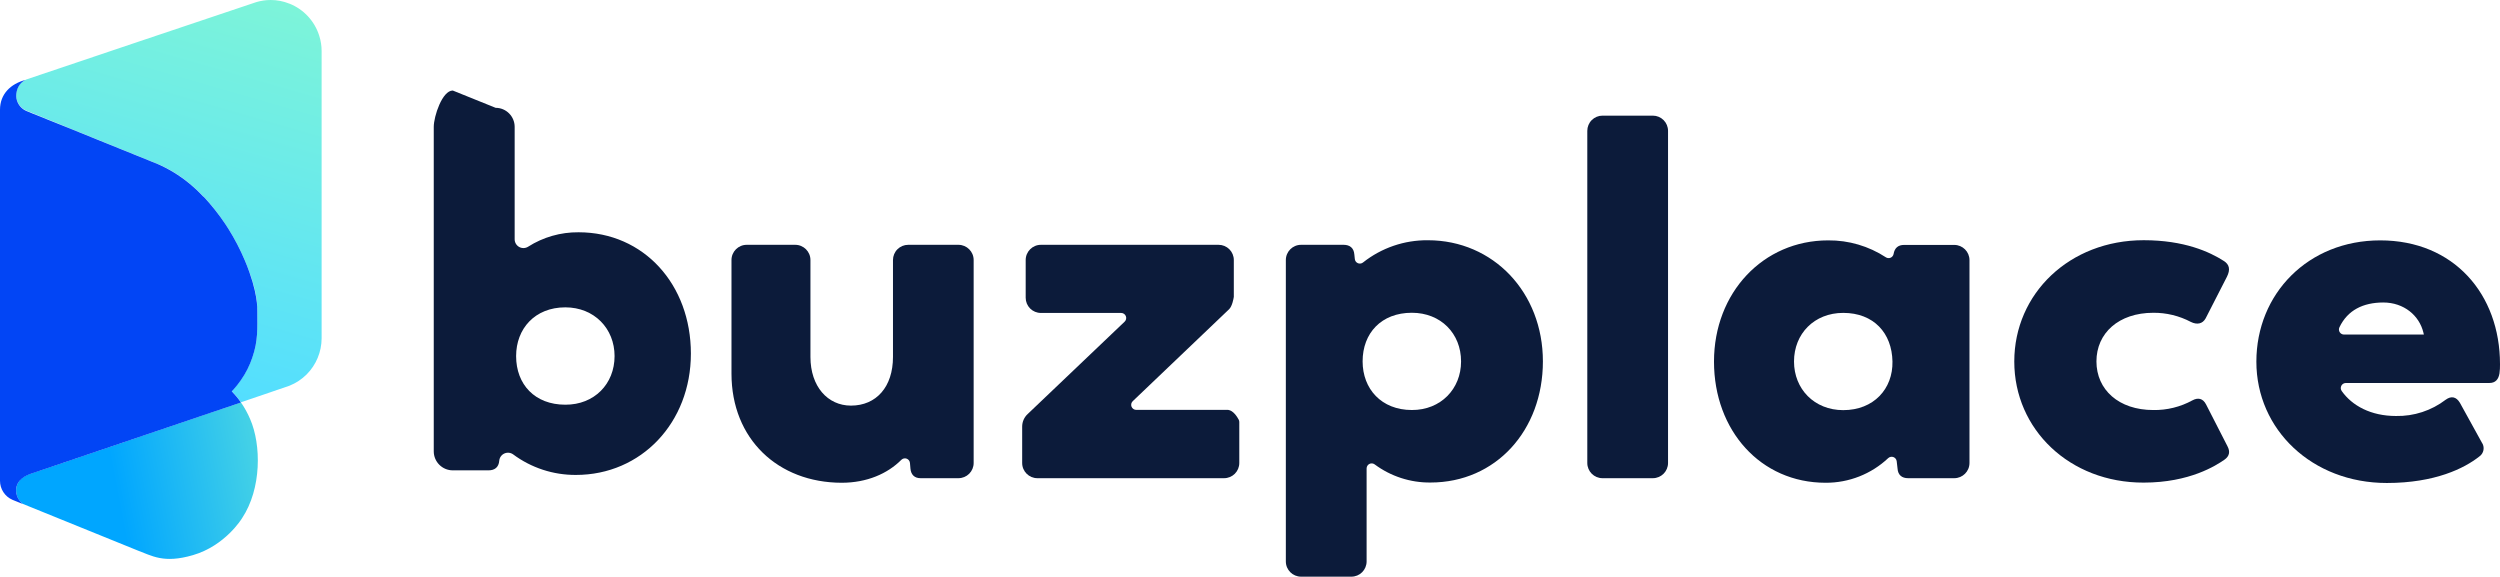
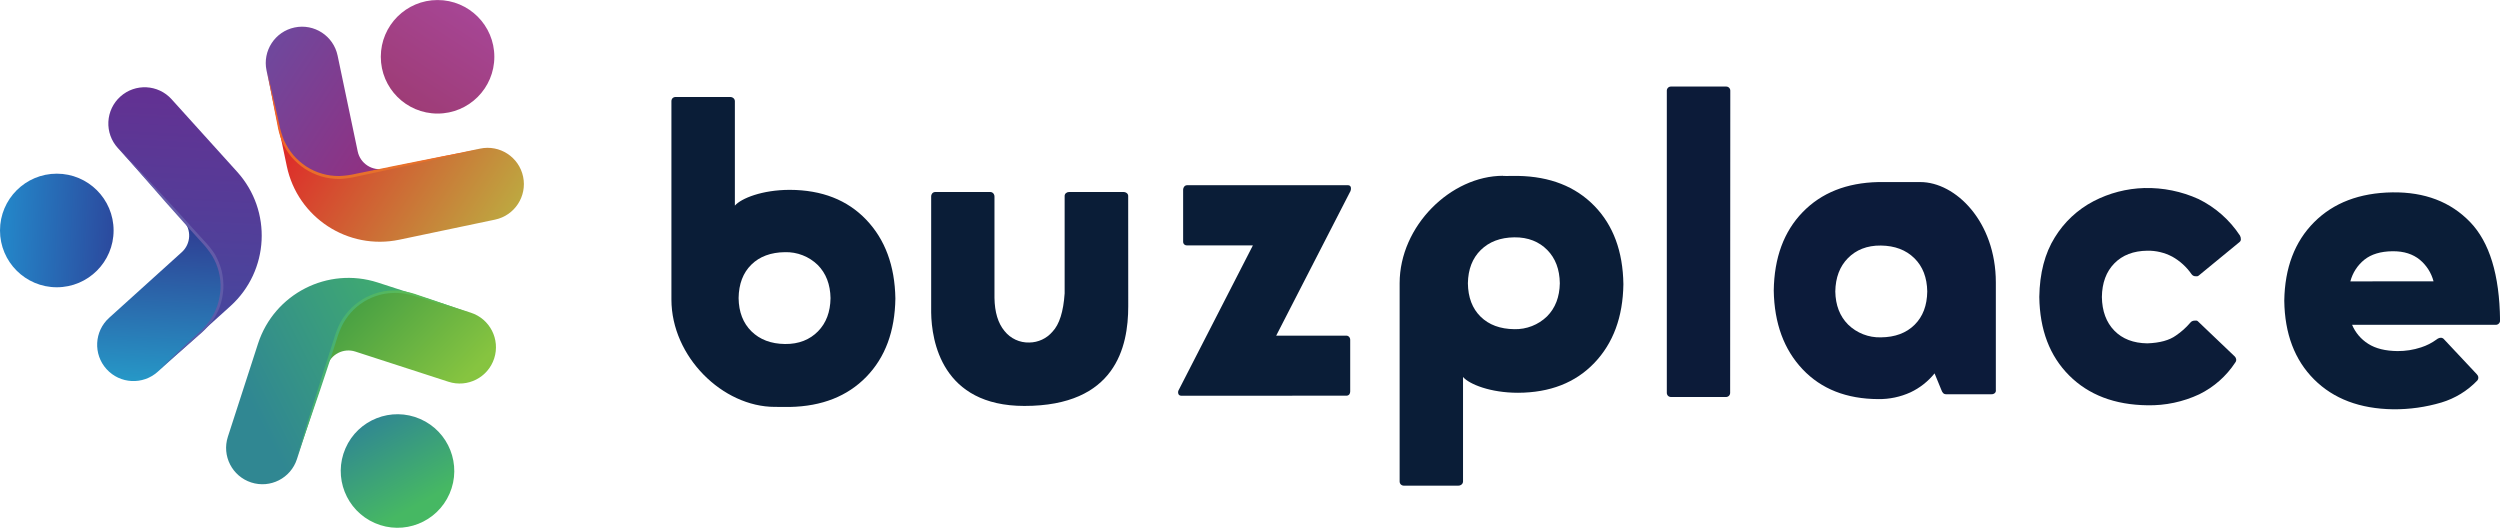
- <svg xmlns="http://www.w3.org/2000/svg" viewBox="0 0 1182.53 272.82">
+ <svg xmlns="http://www.w3.org/2000/svg" xmlns:xlink="http://www.w3.org/1999/xlink" viewBox="0 0 837.63 176.83">
  <defs>
-     <style>.cls-1{fill:#0c1b3a;}.cls-2{fill:url(#linear-gradient);}.cls-3{fill:url(#linear-gradient-2);}.cls-4{fill:#0245f5;}</style>
-     <linearGradient id="linear-gradient" x1="121.89" y1="222.88" x2="55.75" y2="235.6" gradientUnits="userSpaceOnUse">
-       <stop offset="0" stop-color="#44d1e6" />
-       <stop offset="1" stop-color="#00a6ff" />
+     <style>.cls-1,.cls-2{fill:#0a1d37;}.cls-2,.cls-4,.cls-5{fill-rule:evenodd;}.cls-3{fill:#0c1b39;}.cls-4{fill:#0c1b3a;}.cls-5{fill:#0c1c38;}.cls-6{fill:url(#linear-gradient);}.cls-7{fill:url(#linear-gradient-2);}.cls-8{fill:url(#linear-gradient-3);}.cls-9{fill:url(#linear-gradient-4);}.cls-10{fill:url(#linear-gradient-5);}.cls-11{fill:url(#linear-gradient-6);}.cls-12{fill:url(#linear-gradient-7);}.cls-13{fill:url(#linear-gradient-8);}.cls-14{fill:url(#linear-gradient-9);}.cls-15{fill:url(#linear-gradient-10);}.cls-16{fill:url(#linear-gradient-11);}.cls-17{fill:url(#linear-gradient-12);}</style>
+     <linearGradient id="linear-gradient" x1="-1031.18" y1="-4256.68" x2="-976.62" y2="-4256.68" gradientTransform="translate(4355.75 -686.27) rotate(-87.1)" gradientUnits="userSpaceOnUse">
+       <stop offset="0" stop-color="#2698c7" />
+       <stop offset="1" stop-color="#2f3a91" />
    </linearGradient>
-     <linearGradient id="linear-gradient-2" x1="111.06" y1="-4.5" x2="59.54" y2="174.22" gradientUnits="userSpaceOnUse">
-       <stop offset="0" stop-color="#7df4d9" />
-       <stop offset="1" stop-color="#53deff" />
+     <linearGradient id="linear-gradient-2" x1="-1013.21" y1="-4250.42" x2="-932.65" y2="-4250.42" gradientTransform="translate(4355.75 -686.27) rotate(-87.1)" gradientUnits="userSpaceOnUse">
+       <stop offset="0" stop-color="#45489e" />
+       <stop offset="1" stop-color="#633192" />
    </linearGradient>
+     <linearGradient id="linear-gradient-3" x1="-982.08" y1="-4309.06" x2="-982.08" y2="-4261.54" gradientTransform="translate(4355.75 -686.27) rotate(-87.1)" gradientUnits="userSpaceOnUse">
+       <stop offset="0" stop-color="#2484c7" />
+       <stop offset="1" stop-color="#2e3690" />
+     </linearGradient>
+     <linearGradient id="linear-gradient-4" x1="-987.9" y1="-4261.65" x2="-948.3" y2="-4222.05" gradientTransform="translate(4355.75 -686.27) rotate(-87.1)" gradientUnits="userSpaceOnUse">
+       <stop offset="0" stop-color="#575ca9" />
+       <stop offset="1" stop-color="#8259a5" />
+     </linearGradient>
+     <linearGradient id="linear-gradient-5" x1="-2687.38" y1="3169.26" x2="-2632.82" y2="3169.26" gradientTransform="translate(4069.54 -1162.69) rotate(33.15)" gradientUnits="userSpaceOnUse">
+       <stop offset="0" stop-color="#6f489d" />
+       <stop offset="1" stop-color="#922f80" />
+     </linearGradient>
+     <linearGradient id="linear-gradient-6" x1="-3172.24" y1="-2911.58" x2="-3172.24" y2="-2823.66" gradientTransform="translate(4269.18 -1028.39) rotate(-56.85)" gradientUnits="userSpaceOnUse">
+       <stop offset="0" stop-color="#e11f27" />
+       <stop offset="1" stop-color="#bbb142" />
+     </linearGradient>
+     <linearGradient id="linear-gradient-7" x1="-2644.1" y1="3164.28" x2="-2604.5" y2="3203.88" gradientTransform="translate(4069.54 -1162.69) rotate(33.15)" gradientUnits="userSpaceOnUse">
+       <stop offset="0" stop-color="#f26428" />
+       <stop offset="1" stop-color="#cb8c31" />
+     </linearGradient>
+     <linearGradient id="linear-gradient-8" x1="-3105.34" y1="-2878.96" x2="-3204.28" y2="-2878.96" gradientTransform="translate(4269.18 -1028.39) rotate(-56.85)" gradientUnits="userSpaceOnUse">
+       <stop offset="0" stop-color="#a8479a" />
+       <stop offset="1" stop-color="#922f4c" />
+     </linearGradient>
+     <linearGradient id="linear-gradient-9" x1="1333.34" y1="-4175.97" x2="1390.86" y2="-4195.23" gradientTransform="matrix(-0.45, -0.89, 0.89, -0.45, 4482.53, -575.86)" gradientUnits="userSpaceOnUse">
+       <stop offset="0" stop-color="#86c440" />
+       <stop offset="1" stop-color="#319345" />
+     </linearGradient>
+     <linearGradient id="linear-gradient-10" x1="4260.7" y1="909.87" x2="4341.25" y2="909.87" gradientTransform="matrix(-0.89, 0.45, -0.45, -0.89, 4350.82, -1020.99)" gradientUnits="userSpaceOnUse">
+       <stop offset="0" stop-color="#46b863" />
+       <stop offset="1" stop-color="#308792" />
+     </linearGradient>
+     <linearGradient id="linear-gradient-11" x1="4286" y1="898.64" x2="4325.6" y2="938.24" gradientTransform="matrix(-0.89, 0.45, -0.45, -0.89, 4350.82, -1020.99)" gradientUnits="userSpaceOnUse">
+       <stop offset="0" stop-color="#5aba57" />
+       <stop offset="1" stop-color="#209dad" />
+     </linearGradient>
+     <linearGradient id="linear-gradient-12" x1="1311.29" y1="-4206.69" x2="1344.19" y2="-4207.96" gradientTransform="translate(2541.59 3853.03) rotate(-50.57)" xlink:href="#linear-gradient-10" />
  </defs>
  <g id="Layer_2" data-name="Layer 2">
    <g id="Layer_1-2" data-name="Layer 1">
-       <path class="cls-1" d="M326.8,167.26c0,32.65-23.45,57.39-54.39,57.39a49.37,49.37,0,0,1-29.7-9.73,4.15,4.15,0,0,0-6.56,3h0c-.24,3.12-2.18,4.56-5.08,4.56h-16.9a9,9,0,0,1-9-9V60c0-4.94,4-17.18,9-17.18L234.44,51a9,9,0,0,1,9,9v53.18a4.15,4.15,0,0,0,6.36,3.52,43.7,43.7,0,0,1,23.86-6.83C304.56,109.87,326.8,134.6,326.8,167.26Zm-36.1,1.17c0-13-9.6-23.05-23.29-23.05-14.4,0-23.28,10.09-23.28,23.05,0,13.45,8.88,23,23.28,23C281.1,191.48,290.7,181.63,290.7,168.43Z" />
-       <path class="cls-1" d="M460.55,123V219a7.19,7.19,0,0,1-7.2,7.19H435.43c-2.87,0-4.54-1.68-4.78-4.55l-.23-2.64a2.39,2.39,0,0,0-4.05-1.52c-6.53,6.56-16.31,10.87-28.25,10.87C368,228.3,346,207.67,346,176.73V123a7.2,7.2,0,0,1,7.2-7.2h22.95a7.2,7.2,0,0,1,7.2,7.2v45.86c0,13.92,8.14,23,19.16,23,12,0,19.88-8.88,19.88-23V123a7.19,7.19,0,0,1,7.19-7.2h23.8A7.2,7.2,0,0,1,460.55,123Z" />
-       <path class="cls-1" d="M583.61,123v17.07c0,.12,0,.23,0,.35-.13.83-.72,4.34-2.2,5.82l-45.61,43.52a2.39,2.39,0,0,0,1.65,4.12h43.48c2.47.3,4.32,3.37,5,4.64a2.31,2.31,0,0,1,.27,1.09V219a7.19,7.19,0,0,1-7.2,7.19h-88.3a7.2,7.2,0,0,1-7.2-7.19V201.79a8.1,8.1,0,0,1,2.66-6l45.8-43.63a2.39,2.39,0,0,0-1.65-4.13H492.36a7.19,7.19,0,0,1-7.2-7.19V123a7.2,7.2,0,0,1,7.2-7.2h84.06A7.19,7.19,0,0,1,583.61,123Z" />
-       <path class="cls-1" d="M729.81,170.94c0,32.61-22.24,57.3-53.18,57.3a43.56,43.56,0,0,1-26.41-8.59,2.39,2.39,0,0,0-3.8,1.93v44a7.19,7.19,0,0,1-7.2,7.19h-23.8a7.2,7.2,0,0,1-7.2-7.19V123a7.2,7.2,0,0,1,7.2-7.2h20.12c2.9,0,4.83,1.44,5.08,4.56l.23,2.19a2.39,2.39,0,0,0,3.86,1.62,48.64,48.64,0,0,1,30.71-10.53C706.36,113.65,729.81,138.34,729.81,170.94Zm-38.71,0c0-13.21-9.6-23-23.28-23-14.41,0-23.29,9.6-23.29,23,0,13,8.88,23,23.29,23C681.5,194,691.1,183.94,691.1,171Z" />
-       <path class="cls-1" d="M750.81,219V61.9A7.19,7.19,0,0,1,758,54.7h23.81A7.19,7.19,0,0,1,789,61.9V219a7.19,7.19,0,0,1-7.19,7.19H758A7.19,7.19,0,0,1,750.81,219Z" />
-       <path class="cls-1" d="M931.59,123V219a7.2,7.2,0,0,1-7.2,7.19H902.56c-2.88,0-4.79-1.44-5-4.55l-.4-3.48a2.4,2.4,0,0,0-4-1.48,42.87,42.87,0,0,1-29.65,11.67c-30.7,0-52.77-24.7-52.77-57.32s23.26-57.33,54-57.33a49.11,49.11,0,0,1,27.29,8,2.38,2.38,0,0,0,3.65-1.53h0q.72-4.32,5-4.32h23.75A7.2,7.2,0,0,1,931.59,123Zm-36.43,48c-.24-13.45-8.88-23-23.29-23-13.68,0-23.28,9.84-23.28,23,0,13,9.6,23,23.28,23C886.28,194,895.4,183.94,895.16,171Z" />
-       <path class="cls-1" d="M952.78,171c0-32.17,26.17-57.38,61.22-57.38,19.2,0,31.21,5.52,37.93,9.84,2.64,1.68,3.12,4.08,1.44,7.44l-10.08,19.69c-1.45,2.64-4.09,3.12-7,1.68a37.41,37.41,0,0,0-17.76-4.32c-16.33,0-26.89,9.6-26.89,23s10.56,23,26.89,23a37.21,37.21,0,0,0,18.48-4.56c2.64-1.44,5-1,6.49,1.92l10.08,19.69q2.16,4-1.44,6.48c-3.84,2.64-16.33,10.8-38.17,10.8C979,228.35,952.78,203.15,952.78,171Z" />
-       <path class="cls-1" d="M1182.29,176.6c-.48,2.88-1.92,4.56-4.8,4.56H1109.6a2.4,2.4,0,0,0-1.93,3.81c4.9,6.93,13.79,11.8,25.64,11.8a37.51,37.51,0,0,0,23.53-7.69c2.64-1.92,5-1.44,6.72,1.44l10.33,18.73a4.74,4.74,0,0,1-1.2,6.72c-7,5.52-20.89,12.49-43.7,12.49-35.29,0-61.7-25.21-61.7-57.38s24.49-57.38,58.58-57.38c34.81,0,56.66,25.45,56.66,58.58A27.56,27.56,0,0,1,1182.29,176.6Zm-75.7-21.81a2.4,2.4,0,0,0,2.15,3.46h37.78l-.24-1c-1.92-7.93-9.12-14.17-19-14.17C1117.77,143.12,1110.48,146.68,1106.59,154.79Z" />
-       <path class="cls-2" d="M118.31,198.22a43.22,43.22,0,0,0-4.34-7.86C7.41,226.49,15.92,223.59,14.71,224c-.56.21-7.1,2-7.1,7.94a8.06,8.06,0,0,0,3.14,6.39c.29.11,41.64,16.89,54.23,22,6.86,2.52,12.35,6.33,26.3,2.25,15.19-4.44,23-17.09,23.22-17.47C123.75,231.2,123.63,210.39,118.31,198.22Z" />
-       <path class="cls-3" d="M152.13,24.14A23.42,23.42,0,0,0,151,16.91,24.11,24.11,0,0,0,136.92,1.72v0h-.06A23.31,23.31,0,0,0,128,0a24,24,0,0,0-6.77,1C116.75,2.45,12.57,37.53,12.42,37.6a7.94,7.94,0,0,0-4.58,5.55A7.9,7.9,0,0,0,8,47.34a8,8,0,0,0,4.52,5c.29.15-.32-.15,2.73,1.12C47.61,66.62,11.86,52.13,60.85,72l9.74,3.93,5.47,2.23v0a63.76,63.76,0,0,1,15.22,10c1,.86,2,1.8,2.94,2.74.66.66,1.32,1.34,1.93,2h.15a105.56,105.56,0,0,1,10.19,12.93c.51.73,1,1.49,1.47,2.28a104.55,104.55,0,0,1,7.94,15.21c5.72,13.73,5.8,20.06,5.8,24.06,0,9.29.3,14-2.33,21.58a41.51,41.51,0,0,1-5.4,10.72,45.47,45.47,0,0,1-3.55,4.49,10.07,10.07,0,0,1-.79.81,41.32,41.32,0,0,1,4.34,5.3s22.63-7.67,22.95-7.83a24.17,24.17,0,0,0,8.13-5.35,24.3,24.3,0,0,0,7.08-17.07v-136Z" />
-       <path class="cls-4" d="M121.7,147.46c0-1.41.42-9.13-5.8-24.06A104.55,104.55,0,0,0,108,108.19c-.48-.79-1-1.55-1.47-2.28A105.56,105.56,0,0,0,96.3,93h-.15c-.61-.69-1.27-1.37-1.93-2-.94-.94-1.93-1.88-2.94-2.74a63.76,63.76,0,0,0-15.22-10c-.62-.34-.61-.31-29.31-11.92l-1.11-.45-8-3.25-22.39-9c-3.05-1.27-2.44-1-2.73-1.12a8,8,0,0,1-4.52-5,7.9,7.9,0,0,1-.12-4.19A8.07,8.07,0,0,1,10,39.27a7.82,7.82,0,0,1,2-1.45C5.11,39.64,0,44.42,0,51.9V227.42a9.81,9.81,0,0,0,5.89,9l.25.1,4.61,1.86a7.35,7.35,0,0,1-1.14-1.16,8.38,8.38,0,0,1-.52-.66A7.94,7.94,0,0,1,7.61,232c0-5.17,4.9-7.16,7.1-7.94,2.8-1,99.26-33.67,99.26-33.67a41.32,41.32,0,0,0-4.34-5.3,10.07,10.07,0,0,0,.79-.81,45.47,45.47,0,0,0,3.55-4.49,41.51,41.51,0,0,0,5.4-10.72C122.1,161.17,121.7,155.72,121.7,147.46Z" />
+       <path class="cls-1" d="M278.27,99.88Q278.15,93,274,88.79a15.17,15.17,0,0,0-11-4.3q-7.11.09-11.27,4.19t-4.26,11.2q.1,7,4.31,11.14c2.81,2.76,6.54,4.18,11.22,4.24s8.35-1.48,11.07-4.24S278.21,104.54,278.27,99.88Zm-18.64,36.45c-17.49,0-34.67-16.8-34.67-36V33.89a1.45,1.45,0,0,1,.39-1,1.42,1.42,0,0,1,1.05-.39h18.23a1.64,1.64,0,0,1,1.12.39,1.36,1.36,0,0,1,.47,1v35c2.13-2.43,9.14-5.28,18.42-5.28q16.08.06,25.58,10T300,100q-.24,16.5-9.74,26.26t-25.58,10.09C260.58,136.31,259.63,136.33,259.63,136.33Z" />
+       <path class="cls-2" d="M378,65.62a1.2,1.2,0,0,0-.47-.92,1.79,1.79,0,0,0-1.12-.37H358.16a1.53,1.53,0,0,0-1,.37,1.21,1.21,0,0,0-.45.92V98.3c-.41,6.12-1.76,10.4-4.08,12.84a10.31,10.31,0,0,1-7.75,3.62,10.19,10.19,0,0,1-8.32-3.86c-2.17-2.61-3.28-6.3-3.36-11.08V65.91a1.64,1.64,0,0,0-.39-1.12,1.36,1.36,0,0,0-1.05-.46H313.39a1.37,1.37,0,0,0-1,.41,1.67,1.67,0,0,0-.4,1.17V104.7c.13,9.54,3.6,31.31,31.23,31.31,30.54,0,34.8-19.75,34.8-33.38Z" />
+       <path class="cls-2" d="M451.07,132.57a1.24,1.24,0,0,0,1-.4,1.6,1.6,0,0,0,.32-1V113.86a1.46,1.46,0,0,0-.38-1,1.25,1.25,0,0,0-.92-.4h-23.5L452.23,64.5a2.31,2.31,0,0,0,.36-1.81.93.93,0,0,0-.94-.63H397.71a1.19,1.19,0,0,0-.92.45,1.54,1.54,0,0,0-.38,1V80.91a1.29,1.29,0,0,0,.38,1,1.36,1.36,0,0,0,.92.32h22.07l-24.95,48.64a1.53,1.53,0,0,0,0,1.13q.19.56,1,.6Z" />
+       <path class="cls-1" d="M522.62,94.9q-.12,6.91-4.27,11.09a15.19,15.19,0,0,1-11,4.3q-7.1-.09-11.27-4.19t-4.26-11.2c.08-4.66,1.51-8.38,4.32-11.14s6.54-4.18,11.21-4.24,8.35,1.48,11.07,4.24S522.56,90.24,522.62,94.9Zm-19-36c-17.48,0-34.67,16.79-34.67,36v66.42a1.42,1.42,0,0,0,.4,1,1.47,1.47,0,0,0,1.05.4H488.6a1.72,1.72,0,0,0,1.12-.4,1.33,1.33,0,0,0,.47-1v-35c2.13,2.42,9.14,5.28,18.42,5.28q16.08-.06,25.58-10t9.73-26.37q-.23-16.5-9.73-26.25T508.61,58.94C504.55,59,503.59,58.94,503.59,58.94Z" />
+       <path class="cls-3" d="M579.74,30.41A1.37,1.37,0,0,0,578.29,29H559.92a1.37,1.37,0,0,0-1.45,1.44V131.62a1.44,1.44,0,0,0,.4,1,1.47,1.47,0,0,0,1,.4h18.37a1.47,1.47,0,0,0,1.05-.4,1.44,1.44,0,0,0,.4-1Z" />
+       <path class="cls-4" d="M614.92,97.65q.12,6.9,4.28,11.09a15.1,15.1,0,0,0,11,4.29q7.1-.07,11.27-4.19t4.26-11.19c-.08-4.67-1.51-8.38-4.32-11.14s-6.54-4.18-11.21-4.24-8.35,1.47-11.07,4.24S615,93,614.92,97.65ZM629.34,61H643.4c11.78,0,25.31,13.2,25.31,33.65v36a1.14,1.14,0,0,1-.29,1,1.53,1.53,0,0,1-1.15.44H652.05a1.33,1.33,0,0,1-1-.39,2.71,2.71,0,0,1-.57-1l-2.3-5.6a22.89,22.89,0,0,1-8.06,6.35,25.2,25.2,0,0,1-10.77,2.27q-16-.07-25.39-10t-9.66-26.36q.23-16.5,9.66-26.25T629.34,61Z" />
+       <path class="cls-5" d="M748.93,121.46a1.4,1.4,0,0,0,.3-1.11,1.68,1.68,0,0,0-.45-.9l-12.35-11.78a.85.85,0,0,0-.45-.25,3.13,3.13,0,0,0-.56,0,2.19,2.19,0,0,0-.84.15,1.65,1.65,0,0,0-.74.57,23.76,23.76,0,0,1-4.76,4.26q-3.33,2.42-9.61,2.64-7-.09-11.06-4.26t-4.17-11.27q.09-7.09,4.17-11.26T719.47,84A17.24,17.24,0,0,1,727.84,86a19.28,19.28,0,0,1,6.43,5.85,1.67,1.67,0,0,0,.67.57,1.74,1.74,0,0,0,.77.14,2.23,2.23,0,0,0,.5,0,1,1,0,0,0,.5-.25l13.65-11.21a1.15,1.15,0,0,0,.45-.92,2.51,2.51,0,0,0-.3-1.24A35.11,35.11,0,0,0,736.64,66.7,41.49,41.49,0,0,0,718.46,63a39.22,39.22,0,0,0-17,4.41,33.29,33.29,0,0,0-13,12.14q-5,8-5.19,19.93.22,16.52,10,26.31t26.23,10a39.15,39.15,0,0,0,17.37-3.68A30.49,30.49,0,0,0,748.93,121.46Z" />
+       <path class="cls-2" d="M787.49,94.28A13.8,13.8,0,0,1,792.21,87c2.31-1.83,5.42-2.77,9.36-2.82s6.91,1,9.16,2.82a14,14,0,0,1,4.63,7.25Zm.58,14.55h48a1.44,1.44,0,0,0,1.58-1.58q-.27-22.75-10.06-32.88t-26-9.92q-16.5.24-26.24,10t-10,26.31q.23,16.62,10,26.37t26.44,10A55.18,55.18,0,0,0,818,134.86a27.68,27.68,0,0,0,12-7.34,1.49,1.49,0,0,0,.36-1.13,1.65,1.65,0,0,0-.5-1l-11.06-11.79a1.29,1.29,0,0,0-1-.43,1.8,1.8,0,0,0-.66.13,2.76,2.76,0,0,0-.77.45,18.09,18.09,0,0,1-5.19,2.64,24.6,24.6,0,0,1-7.89,1.24q-6.1-.06-9.82-2.44A13.84,13.84,0,0,1,788.07,108.83Z" />
+       <path class="cls-6" d="M69,82.27l-7.55-8.36a7.49,7.49,0,0,1-.54,10.58l-24.35,22a12.16,12.16,0,0,0,16.31,18.05L68,110.87A20.55,20.55,0,0,0,69,82.27Z" />
+       <path class="cls-7" d="M40.31,32.37a12.15,12.15,0,0,0-.87,17.18l22,24.36h0L69,82.27a20.55,20.55,0,0,1-1,28.6l9.23-8.33A31.86,31.86,0,0,0,79.49,57.6l-22-24.35A12.16,12.16,0,0,0,40.31,32.37Z" />
+       <circle class="cls-8" cx="19.03" cy="77.22" r="19.03" />
+       <path class="cls-9" d="M40.05,50c5.46,5.73,10.84,11.54,16.2,17.36,2.7,2.9,5.35,5.84,8,8.77l4,4.39A30.45,30.45,0,0,1,72,85.19a22.71,22.71,0,0,1,2.28,5.62,23,23,0,0,1,.56,6,23.55,23.55,0,0,1-1.19,5.94,21.81,21.81,0,0,1-2.87,5.31,29.84,29.84,0,0,1-4.2,4.28l-4.46,3.93-9,7.77,8.65-8.14,4.36-4a29.31,29.31,0,0,0,4-4.26,22.86,22.86,0,0,0,2.66-5.15,22.49,22.49,0,0,0,1.1-5.68,19.81,19.81,0,0,0-2.79-11.08,30,30,0,0,0-3.59-4.6l-4-4.42c-2.64-3-5.3-5.88-7.91-8.86C50.43,61.9,45.2,56,40.05,50Z" />
+       <path class="cls-10" d="M117.72,58.84l11-2.31a7.51,7.51,0,0,1-8.87-5.8l-6.74-32.12a12.16,12.16,0,0,0-23.81,5l4.19,20A20.56,20.56,0,0,0,117.72,58.84Z" />
+       <path class="cls-11" d="M175.27,59.19a12.16,12.16,0,0,0-14.4-9.4l-32.12,6.73h0l-11,2.31a20.56,20.56,0,0,1-24.2-15.28l2.55,12.17a31.85,31.85,0,0,0,37.68,24.6l32.11-6.74A12.16,12.16,0,0,0,175.27,59.19Z" />
+       <path class="cls-12" d="M160.22,50.11c-7.7,1.83-15.43,3.55-23.16,5.26-3.87.87-7.74,1.67-11.61,2.51l-5.81,1.24a30.16,30.16,0,0,1-6,.85,22.14,22.14,0,0,1-6-.86,22.49,22.49,0,0,1-5.49-2.55,23.05,23.05,0,0,1-4.53-4,22,22,0,0,1-3.15-5.16,29.74,29.74,0,0,1-1.57-5.79l-1.15-5.82-2.2-11.67,2.68,11.57,1.29,5.79a29.09,29.09,0,0,0,1.67,5.61,23.32,23.32,0,0,0,3.1,4.9,22,22,0,0,0,4.36,3.81,19.92,19.92,0,0,0,11,3.17,28.7,28.7,0,0,0,5.77-.79L125.26,57c3.88-.79,7.75-1.62,11.64-2.37C144.66,53.06,152.43,51.53,160.22,50.11Z" />
+       <circle class="cls-13" cx="146.61" cy="19.03" r="19.02" />
+       <path class="cls-14" d="M113.08,111.89l-3.48,10.72a7.51,7.51,0,0,1,9.44-4.82l31.22,10.12a12.16,12.16,0,1,0,7.5-23.14l-19.39-6.29A20.58,20.58,0,0,0,113.08,111.89Z" />
+       <path class="cls-15" d="M84.17,161.65a12.16,12.16,0,0,0,15.32-7.82l10.11-31.22h0l3.48-10.72a20.58,20.58,0,0,1,25.29-13.41l-11.83-3.83a31.87,31.87,0,0,0-40.08,20.46L76.35,146.33A12.16,12.16,0,0,0,84.17,161.65Z" />
+       <path class="cls-16" d="M99.53,153.11c2.24-7.6,4.59-15.16,7-22.72,1.16-3.78,2.39-7.54,3.59-11.31l1.81-5.66a29.94,29.94,0,0,1,2.22-5.6,22.46,22.46,0,0,1,3.73-4.78,20.91,20.91,0,0,1,10.68-5.43,22.22,22.22,0,0,1,6-.17,30.51,30.51,0,0,1,5.8,1.51l5.63,1.9,11.22,3.9-11.37-3.43-5.68-1.76a28.66,28.66,0,0,0-5.69-1.34,23.37,23.37,0,0,0-5.79.25,20,20,0,0,0-10.17,5.27,21.69,21.69,0,0,0-3.51,4.58,28.8,28.8,0,0,0-2.19,5.4L111,119.36c-1.25,3.76-2.45,7.53-3.73,11.27C104.7,138.14,102.17,145.64,99.53,153.11Z" />
+       <circle class="cls-17" cx="133.18" cy="157.81" r="19.02" transform="translate(-64.66 216.95) rotate(-66.48)" />
    </g>
  </g>
</svg>
